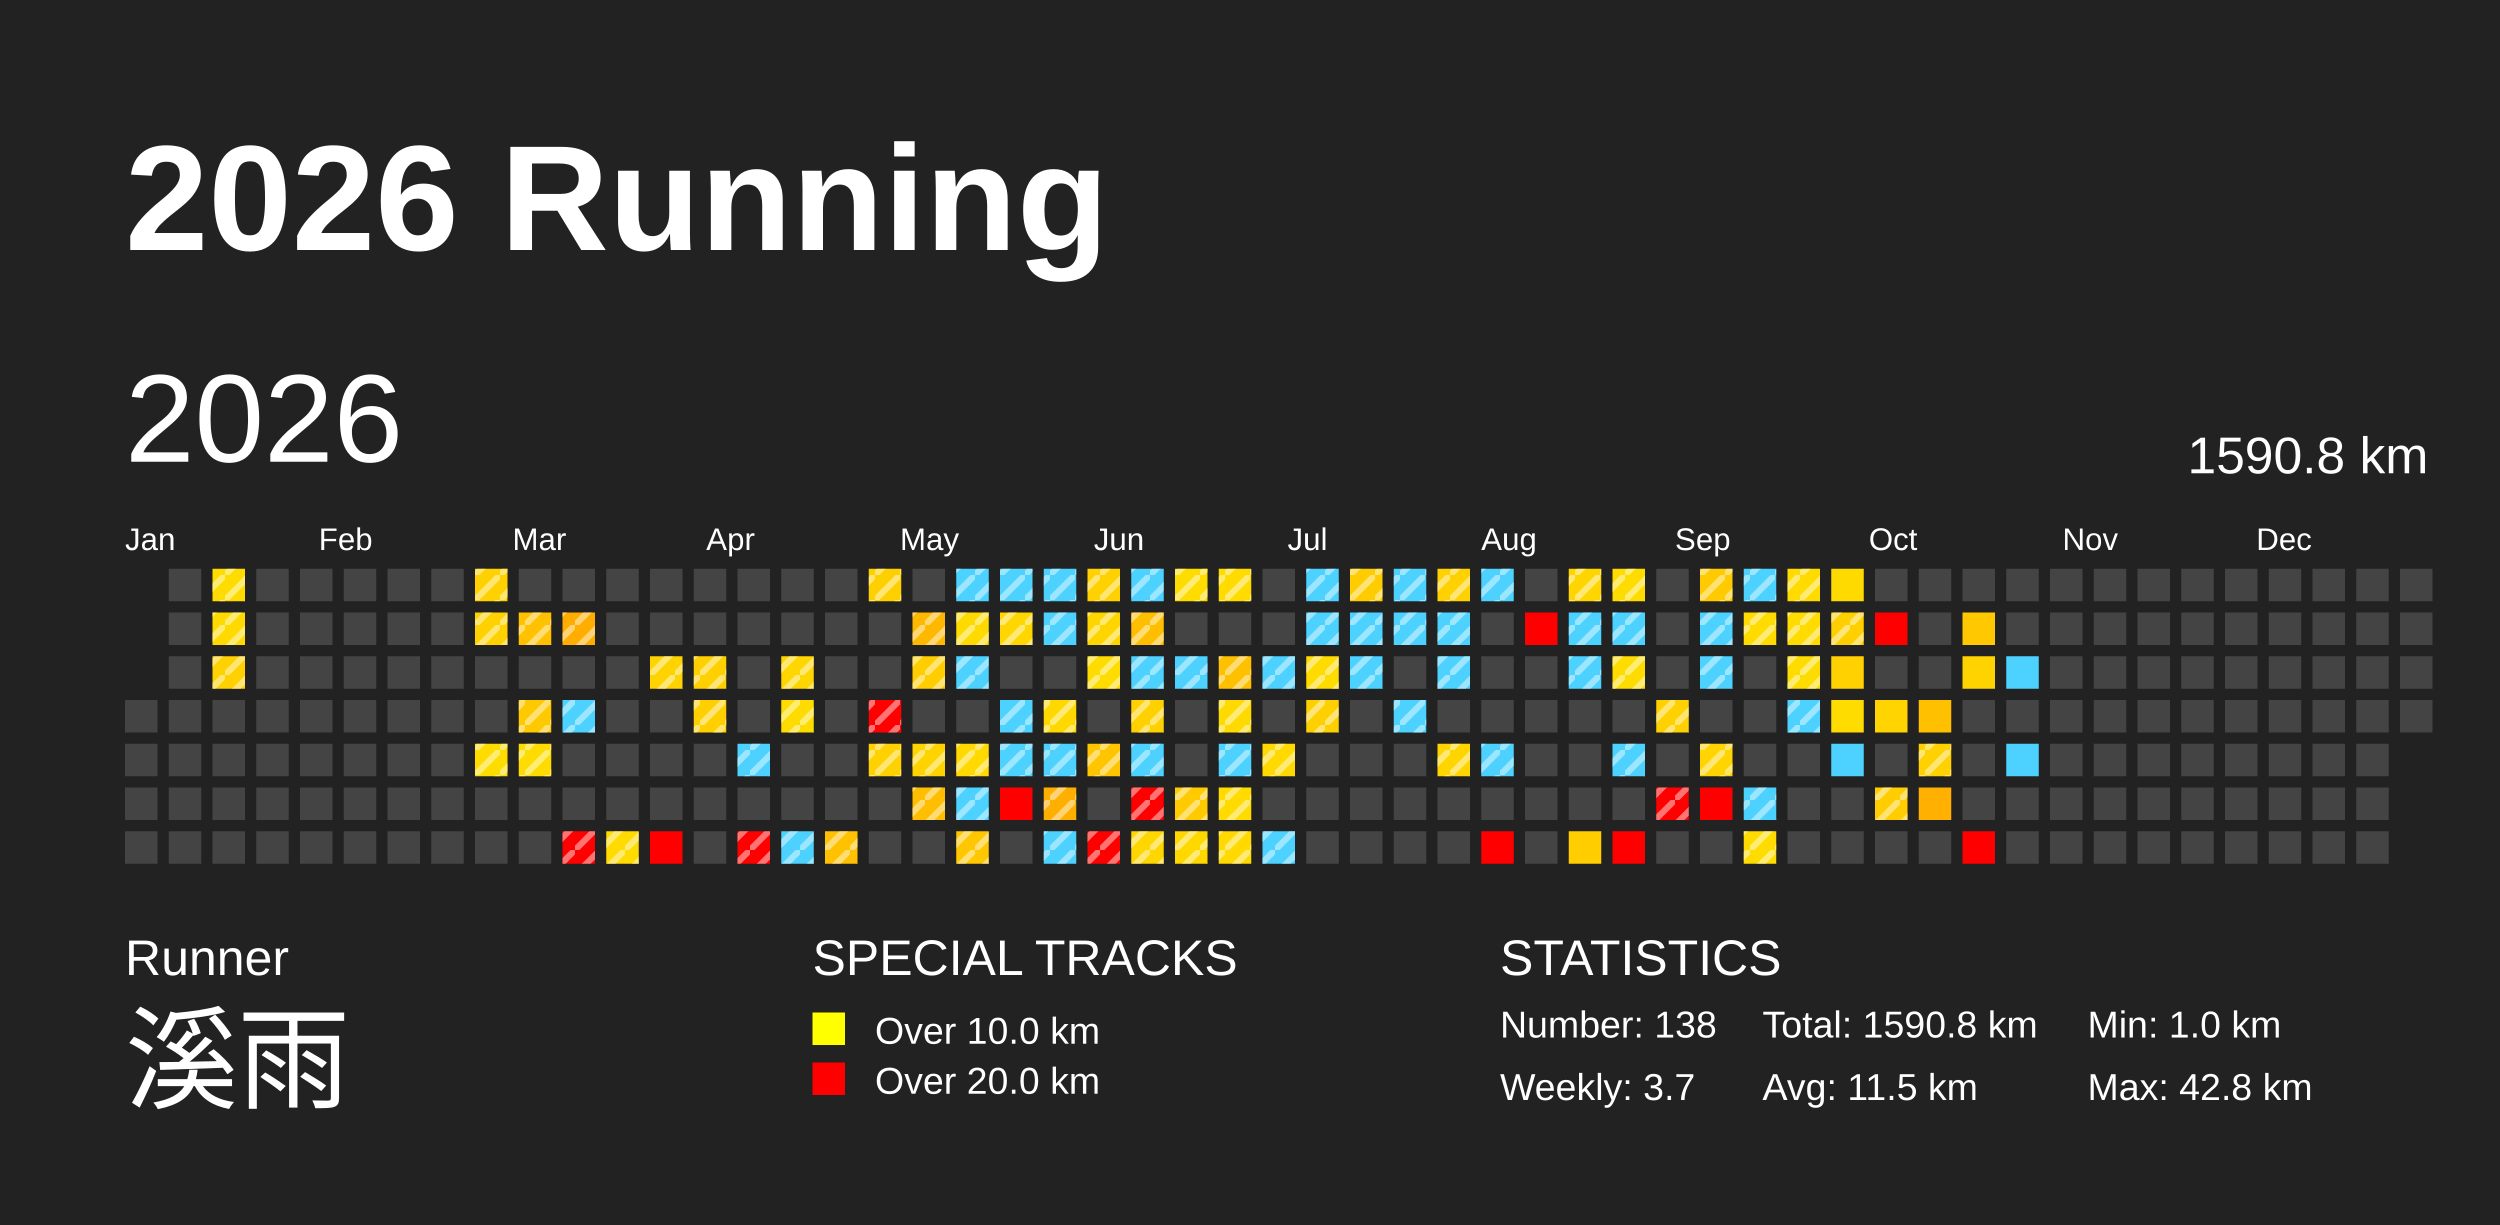
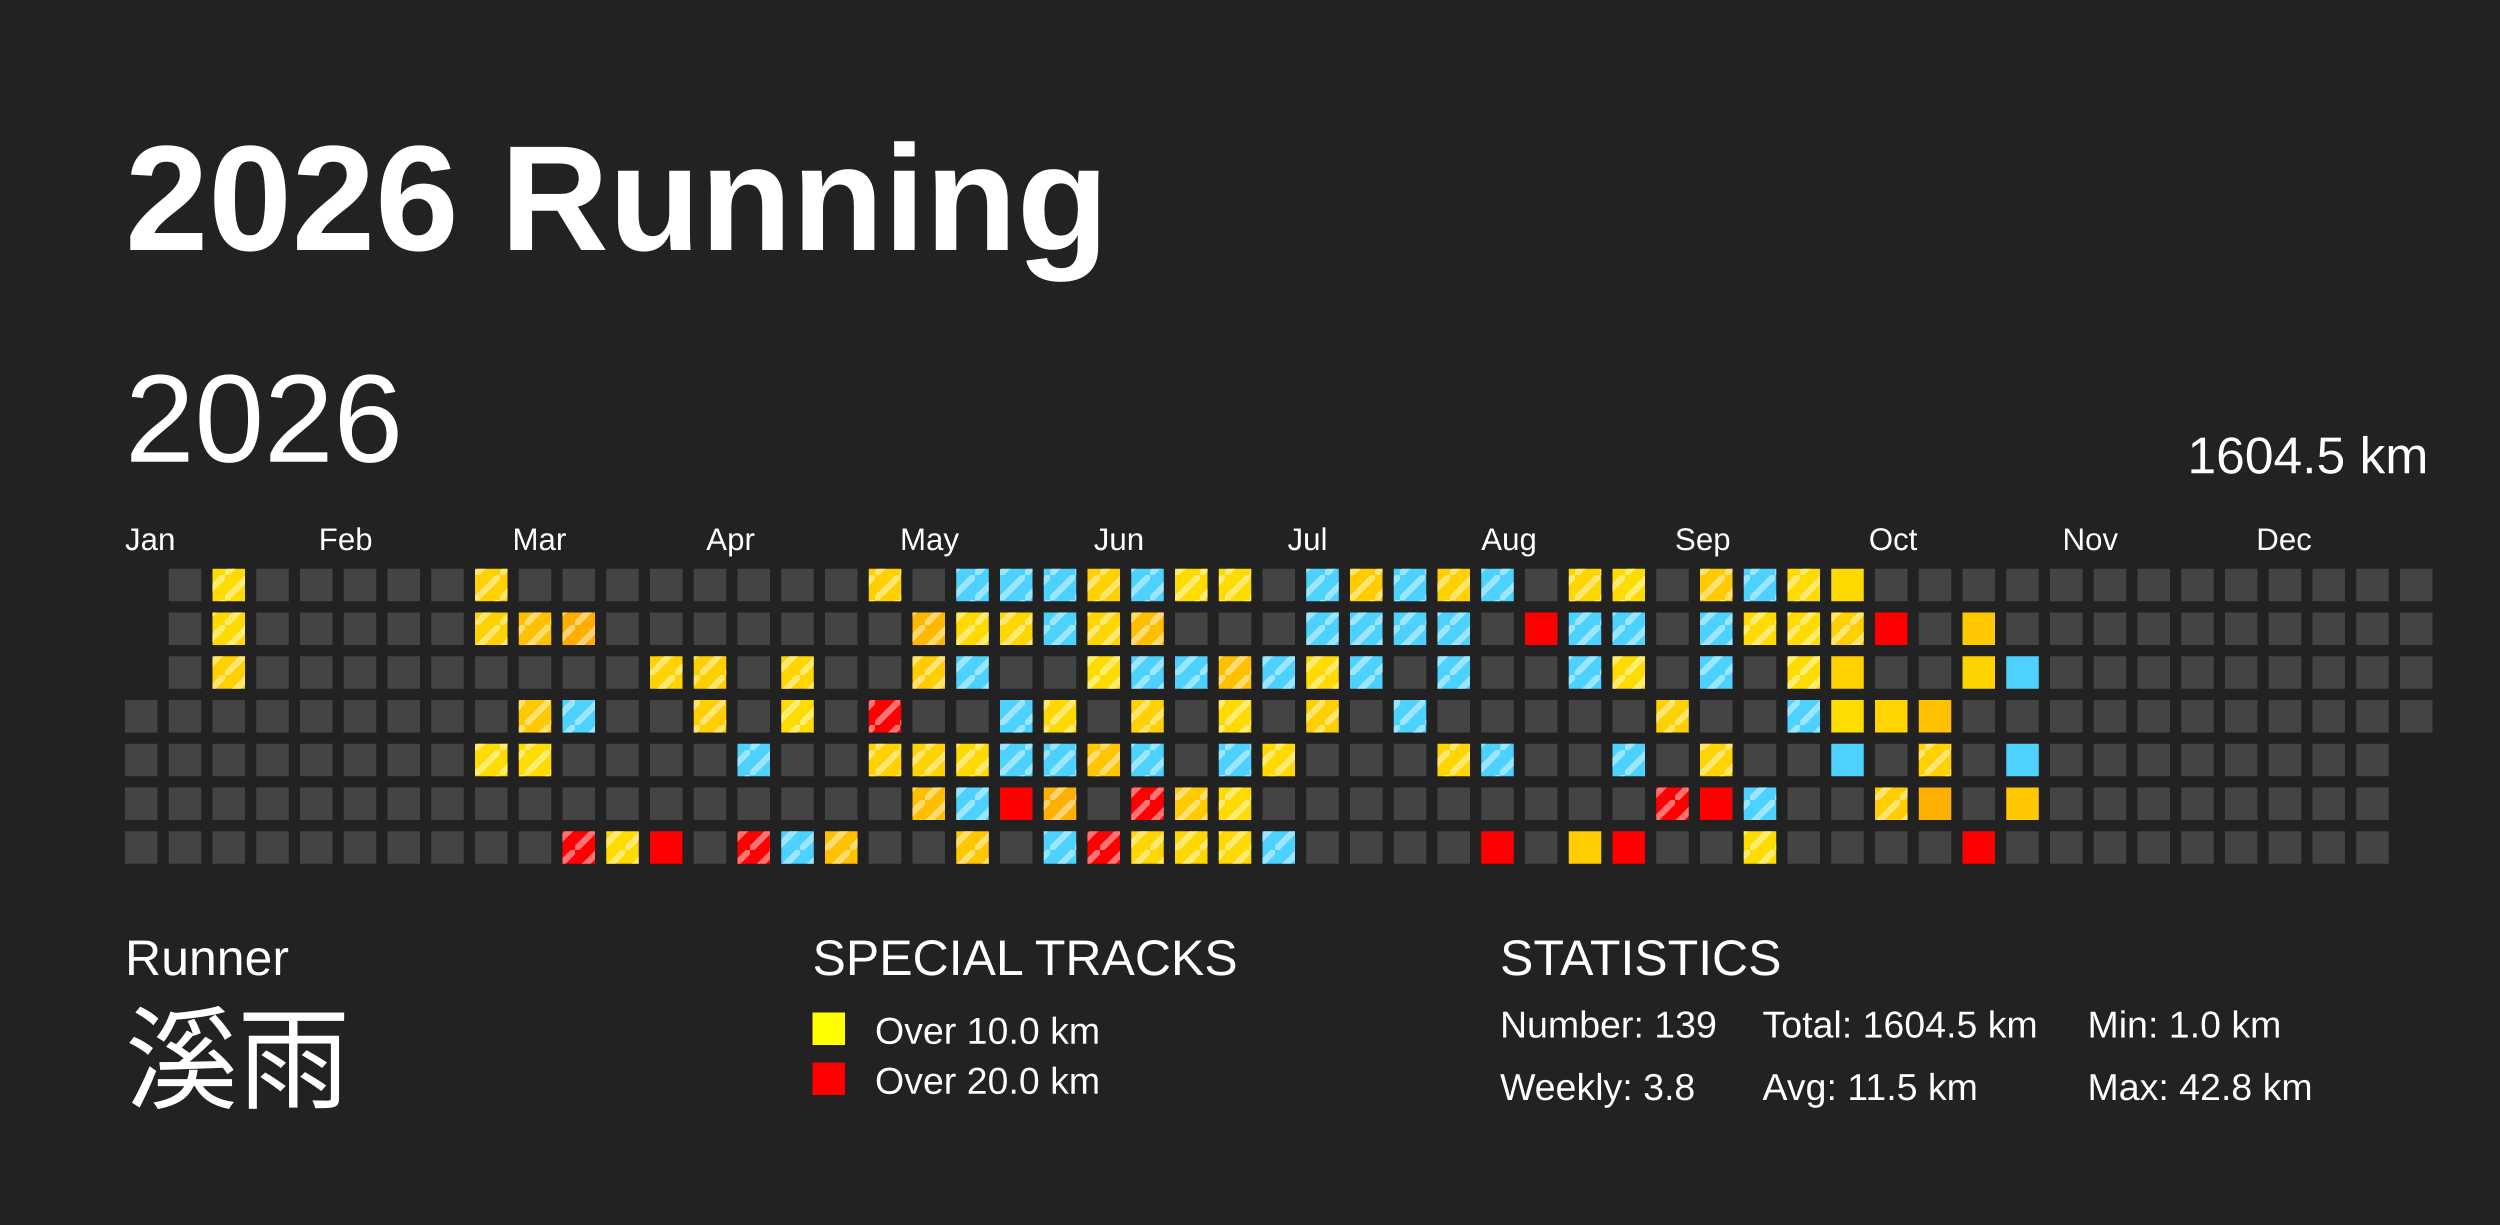
<svg xmlns="http://www.w3.org/2000/svg" baseProfile="full" height="98mm" version="1.1" viewBox="0,0,200,98" width="200mm">
  <defs>
    <pattern height="2" id="indoor-stripe" patternUnits="userSpaceOnUse" width="2">
      <line stroke="white" stroke-opacity="0.45" stroke-width="0.5" x1="0" x2="2" y1="2" y2="0" />
    </pattern>
  </defs>
  <rect fill="#222222" height="98" width="200" x="0" y="0" />
  <text fill="#FFFFFF" style="font-size:12px; font-family:Arial; font-weight:bold;" x="10" y="20">2026 Running</text>
  <text fill="#FFFFFF" style="font-size:4px; font-family:Arial" x="10" y="78">Runner</text>
  <text fill="#FFFFFF" style="font-size:9px; font-family:Arial" x="10" y="88">溪雨</text>
  <text fill="#FFFFFF" style="font-size:4px; font-family:Arial" x="65" y="78">SPECIAL TRACKS</text>
  <rect fill="yellow" height="2.6" width="2.6" x="65" y="81" />
  <text fill="#FFFFFF" style="font-size:3px; font-family:Arial" x="70" y="83.5">Over 10.0 km</text>
  <rect fill="red" height="2.6" width="2.6" x="65" y="85" />
  <text fill="#FFFFFF" style="font-size:3px; font-family:Arial" x="70" y="87.5">Over 20.0 km</text>
  <text fill="#FFFFFF" style="font-size:4px; font-family:Arial" x="120" y="78">STATISTICS</text>
-   <text fill="#FFFFFF" style="font-size:3px; font-family:Arial" x="120" y="83">Number: 138</text>
-   <text fill="#FFFFFF" style="font-size:3px; font-family:Arial" x="120" y="88">Weekly: 3.7</text>
-   <text fill="#FFFFFF" style="font-size:3px; font-family:Arial" x="141" y="83">Total: 1590.8 km</text>
+   <text fill="#FFFFFF" style="font-size:3px; font-family:Arial" x="120" y="83">Number: 139</text>
+   <text fill="#FFFFFF" style="font-size:3px; font-family:Arial" x="120" y="88">Weekly: 3.8</text>
+   <text fill="#FFFFFF" style="font-size:3px; font-family:Arial" x="141" y="83">Total: 1604.5 km</text>
  <text fill="#FFFFFF" style="font-size:3px; font-family:Arial" x="141" y="88">Avg: 11.5 km</text>
  <text fill="#FFFFFF" style="font-size:3px; font-family:Arial" x="167" y="83">Min: 1.0 km</text>
  <text fill="#FFFFFF" style="font-size:3px; font-family:Arial" x="167" y="88">Max: 42.8 km</text>
  <text dominant-baseline="hanging" fill="#FFFFFF" style="font-size:10.0px; font-family:Arial;" x="10" y="30">2026</text>
-   <text dominant-baseline="hanging" fill="#FFFFFF" style="font-size:4.125px; font-family:Arial;" x="175" y="35">1590.8 km</text>
+   <text dominant-baseline="hanging" fill="#FFFFFF" style="font-size:4.125px; font-family:Arial;" x="175" y="35">1604.5 km</text>
  <text fill="#FFFFFF" style="font-size:2.5px; font-family:Arial" x="10.0" y="44">Jan</text>
  <text fill="#FFFFFF" style="font-size:2.5px; font-family:Arial" x="25.5" y="44">Feb</text>
  <text fill="#FFFFFF" style="font-size:2.5px; font-family:Arial" x="41.0" y="44">Mar</text>
  <text fill="#FFFFFF" style="font-size:2.5px; font-family:Arial" x="56.5" y="44">Apr</text>
  <text fill="#FFFFFF" style="font-size:2.5px; font-family:Arial" x="72.0" y="44">May</text>
  <text fill="#FFFFFF" style="font-size:2.5px; font-family:Arial" x="87.5" y="44">Jun</text>
  <text fill="#FFFFFF" style="font-size:2.5px; font-family:Arial" x="103.0" y="44">Jul</text>
  <text fill="#FFFFFF" style="font-size:2.5px; font-family:Arial" x="118.5" y="44">Aug</text>
  <text fill="#FFFFFF" style="font-size:2.5px; font-family:Arial" x="134.0" y="44">Sep</text>
  <text fill="#FFFFFF" style="font-size:2.5px; font-family:Arial" x="149.5" y="44">Oct</text>
  <text fill="#FFFFFF" style="font-size:2.5px; font-family:Arial" x="165.0" y="44">Nov</text>
  <text fill="#FFFFFF" style="font-size:2.5px; font-family:Arial" x="180.5" y="44">Dec</text>
  <rect fill="#444444" height="2.6" width="2.6" x="10.0" y="56.0" />
  <rect fill="#444444" height="2.6" width="2.6" x="10.0" y="59.5" />
  <rect fill="#444444" height="2.6" width="2.6" x="10.0" y="63.0" />
  <rect fill="#444444" height="2.6" width="2.6" x="10.0" y="66.5" />
  <rect fill="#444444" height="2.6" width="2.6" x="13.5" y="45.5" />
  <rect fill="#444444" height="2.6" width="2.6" x="13.5" y="49.0" />
  <rect fill="#444444" height="2.6" width="2.6" x="13.5" y="52.5" />
  <rect fill="#444444" height="2.6" width="2.6" x="13.5" y="56.0" />
  <rect fill="#444444" height="2.6" width="2.6" x="13.5" y="59.5" />
  <rect fill="#444444" height="2.6" width="2.6" x="13.5" y="63.0" />
  <rect fill="#444444" height="2.6" width="2.6" x="13.5" y="66.5" />
  <rect fill="#ffdc00" height="2.6" width="2.6" x="17.0" y="45.5" />
  <rect fill="url(#indoor-stripe)" height="2.6" style="pointer-events: none;" width="2.6" x="17.0" y="45.5" />
  <rect fill="#ffda00" height="2.6" width="2.6" x="17.0" y="49.0" />
  <rect fill="url(#indoor-stripe)" height="2.6" style="pointer-events: none;" width="2.6" x="17.0" y="49.0" />
  <rect fill="#ffd100" height="2.6" width="2.6" x="17.0" y="52.5" />
  <rect fill="url(#indoor-stripe)" height="2.6" style="pointer-events: none;" width="2.6" x="17.0" y="52.5" />
  <rect fill="#444444" height="2.6" width="2.6" x="17.0" y="56.0" />
  <rect fill="#444444" height="2.6" width="2.6" x="17.0" y="59.5" />
  <rect fill="#444444" height="2.6" width="2.6" x="17.0" y="63.0" />
  <rect fill="#444444" height="2.6" width="2.6" x="17.0" y="66.5" />
  <rect fill="#444444" height="2.6" width="2.6" x="20.5" y="45.5" />
  <rect fill="#444444" height="2.6" width="2.6" x="20.5" y="49.0" />
  <rect fill="#444444" height="2.6" width="2.6" x="20.5" y="52.5" />
  <rect fill="#444444" height="2.6" width="2.6" x="20.5" y="56.0" />
  <rect fill="#444444" height="2.6" width="2.6" x="20.5" y="59.5" />
  <rect fill="#444444" height="2.6" width="2.6" x="20.5" y="63.0" />
  <rect fill="#444444" height="2.6" width="2.6" x="20.5" y="66.5" />
  <rect fill="#444444" height="2.6" width="2.6" x="24.0" y="45.5" />
  <rect fill="#444444" height="2.6" width="2.6" x="24.0" y="49.0" />
  <rect fill="#444444" height="2.6" width="2.6" x="24.0" y="52.5" />
  <rect fill="#444444" height="2.6" width="2.6" x="24.0" y="56.0" />
  <rect fill="#444444" height="2.6" width="2.6" x="24.0" y="59.5" />
  <rect fill="#444444" height="2.6" width="2.6" x="24.0" y="63.0" />
  <rect fill="#444444" height="2.6" width="2.6" x="24.0" y="66.5" />
  <rect fill="#444444" height="2.6" width="2.6" x="27.5" y="45.5" />
  <rect fill="#444444" height="2.6" width="2.6" x="27.5" y="49.0" />
  <rect fill="#444444" height="2.6" width="2.6" x="27.5" y="52.5" />
  <rect fill="#444444" height="2.6" width="2.6" x="27.5" y="56.0" />
  <rect fill="#444444" height="2.6" width="2.6" x="27.5" y="59.5" />
  <rect fill="#444444" height="2.6" width="2.6" x="27.5" y="63.0" />
  <rect fill="#444444" height="2.6" width="2.6" x="27.5" y="66.5" />
  <rect fill="#444444" height="2.6" width="2.6" x="31.0" y="45.5" />
  <rect fill="#444444" height="2.6" width="2.6" x="31.0" y="49.0" />
  <rect fill="#444444" height="2.6" width="2.6" x="31.0" y="52.5" />
  <rect fill="#444444" height="2.6" width="2.6" x="31.0" y="56.0" />
  <rect fill="#444444" height="2.6" width="2.6" x="31.0" y="59.5" />
  <rect fill="#444444" height="2.6" width="2.6" x="31.0" y="63.0" />
  <rect fill="#444444" height="2.6" width="2.6" x="31.0" y="66.5" />
  <rect fill="#444444" height="2.6" width="2.6" x="34.5" y="45.5" />
  <rect fill="#444444" height="2.6" width="2.6" x="34.5" y="49.0" />
  <rect fill="#444444" height="2.6" width="2.6" x="34.5" y="52.5" />
  <rect fill="#444444" height="2.6" width="2.6" x="34.5" y="56.0" />
  <rect fill="#444444" height="2.6" width="2.6" x="34.5" y="59.5" />
  <rect fill="#444444" height="2.6" width="2.6" x="34.5" y="63.0" />
  <rect fill="#444444" height="2.6" width="2.6" x="34.5" y="66.5" />
  <rect fill="#ffd100" height="2.6" width="2.6" x="38.0" y="45.5" />
  <rect fill="url(#indoor-stripe)" height="2.6" style="pointer-events: none;" width="2.6" x="38.0" y="45.5" />
  <rect fill="#ffd100" height="2.6" width="2.6" x="38.0" y="49.0" />
  <rect fill="url(#indoor-stripe)" height="2.6" style="pointer-events: none;" width="2.6" x="38.0" y="49.0" />
  <rect fill="#444444" height="2.6" width="2.6" x="38.0" y="52.5" />
  <rect fill="#444444" height="2.6" width="2.6" x="38.0" y="56.0" />
  <rect fill="#ffdc00" height="2.6" width="2.6" x="38.0" y="59.5" />
  <rect fill="url(#indoor-stripe)" height="2.6" style="pointer-events: none;" width="2.6" x="38.0" y="59.5" />
  <rect fill="#444444" height="2.6" width="2.6" x="38.0" y="63.0" />
  <rect fill="#444444" height="2.6" width="2.6" x="38.0" y="66.5" />
  <rect fill="#444444" height="2.6" width="2.6" x="41.5" y="45.5" />
  <rect fill="#ffc100" height="2.6" width="2.6" x="41.5" y="49.0" />
  <rect fill="url(#indoor-stripe)" height="2.6" style="pointer-events: none;" width="2.6" x="41.5" y="49.0" />
  <rect fill="#444444" height="2.6" width="2.6" x="41.5" y="52.5" />
  <rect fill="#ffc900" height="2.6" width="2.6" x="41.5" y="56.0" />
  <rect fill="url(#indoor-stripe)" height="2.6" style="pointer-events: none;" width="2.6" x="41.5" y="56.0" />
  <rect fill="#ffdc00" height="2.6" width="2.6" x="41.5" y="59.5" />
  <rect fill="url(#indoor-stripe)" height="2.6" style="pointer-events: none;" width="2.6" x="41.5" y="59.5" />
  <rect fill="#444444" height="2.6" width="2.6" x="41.5" y="63.0" />
  <rect fill="#444444" height="2.6" width="2.6" x="41.5" y="66.5" />
  <rect fill="#444444" height="2.6" width="2.6" x="45.0" y="45.5" />
  <rect fill="#ffad00" height="2.6" width="2.6" x="45.0" y="49.0" />
  <rect fill="url(#indoor-stripe)" height="2.6" style="pointer-events: none;" width="2.6" x="45.0" y="49.0" />
  <rect fill="#444444" height="2.6" width="2.6" x="45.0" y="52.5" />
  <rect fill="#4dd2ff" height="2.6" width="2.6" x="45.0" y="56.0" />
  <rect fill="url(#indoor-stripe)" height="2.6" style="pointer-events: none;" width="2.6" x="45.0" y="56.0" />
  <rect fill="#444444" height="2.6" width="2.6" x="45.0" y="59.5" />
  <rect fill="#444444" height="2.6" width="2.6" x="45.0" y="63.0" />
  <rect fill="red" height="2.6" width="2.6" x="45.0" y="66.5" />
  <rect fill="url(#indoor-stripe)" height="2.6" style="pointer-events: none;" width="2.6" x="45.0" y="66.5" />
  <rect fill="#444444" height="2.6" width="2.6" x="48.5" y="45.5" />
  <rect fill="#444444" height="2.6" width="2.6" x="48.5" y="49.0" />
  <rect fill="#444444" height="2.6" width="2.6" x="48.5" y="52.5" />
  <rect fill="#444444" height="2.6" width="2.6" x="48.5" y="56.0" />
  <rect fill="#444444" height="2.6" width="2.6" x="48.5" y="59.5" />
  <rect fill="#444444" height="2.6" width="2.6" x="48.5" y="63.0" />
  <rect fill="#ffdb00" height="2.6" width="2.6" x="48.5" y="66.5" />
  <rect fill="url(#indoor-stripe)" height="2.6" style="pointer-events: none;" width="2.6" x="48.5" y="66.5" />
  <rect fill="#444444" height="2.6" width="2.6" x="52.0" y="45.5" />
  <rect fill="#444444" height="2.6" width="2.6" x="52.0" y="49.0" />
  <rect fill="#ffd300" height="2.6" width="2.6" x="52.0" y="52.5" />
  <rect fill="url(#indoor-stripe)" height="2.6" style="pointer-events: none;" width="2.6" x="52.0" y="52.5" />
  <rect fill="#444444" height="2.6" width="2.6" x="52.0" y="56.0" />
  <rect fill="#444444" height="2.6" width="2.6" x="52.0" y="59.5" />
  <rect fill="#444444" height="2.6" width="2.6" x="52.0" y="63.0" />
  <rect fill="red" height="2.6" width="2.6" x="52.0" y="66.5" />
  <rect fill="#444444" height="2.6" width="2.6" x="55.5" y="45.5" />
  <rect fill="#444444" height="2.6" width="2.6" x="55.5" y="49.0" />
  <rect fill="#ffd000" height="2.6" width="2.6" x="55.5" y="52.5" />
  <rect fill="url(#indoor-stripe)" height="2.6" style="pointer-events: none;" width="2.6" x="55.5" y="52.5" />
  <rect fill="#ffcf00" height="2.6" width="2.6" x="55.5" y="56.0" />
  <rect fill="url(#indoor-stripe)" height="2.6" style="pointer-events: none;" width="2.6" x="55.5" y="56.0" />
  <rect fill="#444444" height="2.6" width="2.6" x="55.5" y="59.5" />
  <rect fill="#444444" height="2.6" width="2.6" x="55.5" y="63.0" />
  <rect fill="#444444" height="2.6" width="2.6" x="55.5" y="66.5" />
  <rect fill="#444444" height="2.6" width="2.6" x="59.0" y="45.5" />
  <rect fill="#444444" height="2.6" width="2.6" x="59.0" y="49.0" />
  <rect fill="#444444" height="2.6" width="2.6" x="59.0" y="52.5" />
  <rect fill="#444444" height="2.6" width="2.6" x="59.0" y="56.0" />
  <rect fill="#4dd2ff" height="2.6" width="2.6" x="59.0" y="59.5" />
  <rect fill="url(#indoor-stripe)" height="2.6" style="pointer-events: none;" width="2.6" x="59.0" y="59.5" />
  <rect fill="#444444" height="2.6" width="2.6" x="59.0" y="63.0" />
  <rect fill="red" height="2.6" width="2.6" x="59.0" y="66.5" />
  <rect fill="url(#indoor-stripe)" height="2.6" style="pointer-events: none;" width="2.6" x="59.0" y="66.5" />
  <rect fill="#444444" height="2.6" width="2.6" x="62.5" y="45.5" />
  <rect fill="#444444" height="2.6" width="2.6" x="62.5" y="49.0" />
  <rect fill="#ffd600" height="2.6" width="2.6" x="62.5" y="52.5" />
  <rect fill="url(#indoor-stripe)" height="2.6" style="pointer-events: none;" width="2.6" x="62.5" y="52.5" />
  <rect fill="#ffdc00" height="2.6" width="2.6" x="62.5" y="56.0" />
  <rect fill="url(#indoor-stripe)" height="2.6" style="pointer-events: none;" width="2.6" x="62.5" y="56.0" />
  <rect fill="#444444" height="2.6" width="2.6" x="62.5" y="59.5" />
  <rect fill="#444444" height="2.6" width="2.6" x="62.5" y="63.0" />
  <rect fill="#4dd2ff" height="2.6" width="2.6" x="62.5" y="66.5" />
  <rect fill="url(#indoor-stripe)" height="2.6" style="pointer-events: none;" width="2.6" x="62.5" y="66.5" />
  <rect fill="#444444" height="2.6" width="2.6" x="66.0" y="45.5" />
  <rect fill="#444444" height="2.6" width="2.6" x="66.0" y="49.0" />
  <rect fill="#444444" height="2.6" width="2.6" x="66.0" y="52.5" />
  <rect fill="#444444" height="2.6" width="2.6" x="66.0" y="56.0" />
  <rect fill="#444444" height="2.6" width="2.6" x="66.0" y="59.5" />
  <rect fill="#444444" height="2.6" width="2.6" x="66.0" y="63.0" />
  <rect fill="#ffc100" height="2.6" width="2.6" x="66.0" y="66.5" />
  <rect fill="url(#indoor-stripe)" height="2.6" style="pointer-events: none;" width="2.6" x="66.0" y="66.5" />
  <rect fill="#ffd000" height="2.6" width="2.6" x="69.5" y="45.5" />
  <rect fill="url(#indoor-stripe)" height="2.6" style="pointer-events: none;" width="2.6" x="69.5" y="45.5" />
  <rect fill="#444444" height="2.6" width="2.6" x="69.5" y="49.0" />
  <rect fill="#444444" height="2.6" width="2.6" x="69.5" y="52.5" />
  <rect fill="red" height="2.6" width="2.6" x="69.5" y="56.0" />
  <rect fill="url(#indoor-stripe)" height="2.6" style="pointer-events: none;" width="2.6" x="69.5" y="56.0" />
  <rect fill="#ffd100" height="2.6" width="2.6" x="69.5" y="59.5" />
  <rect fill="url(#indoor-stripe)" height="2.6" style="pointer-events: none;" width="2.6" x="69.5" y="59.5" />
  <rect fill="#444444" height="2.6" width="2.6" x="69.5" y="63.0" />
  <rect fill="#444444" height="2.6" width="2.6" x="69.5" y="66.5" />
  <rect fill="#444444" height="2.6" width="2.6" x="73.0" y="45.5" />
  <rect fill="#ffb800" height="2.6" width="2.6" x="73.0" y="49.0" />
  <rect fill="url(#indoor-stripe)" height="2.6" style="pointer-events: none;" width="2.6" x="73.0" y="49.0" />
  <rect fill="#ffcd00" height="2.6" width="2.6" x="73.0" y="52.5" />
  <rect fill="url(#indoor-stripe)" height="2.6" style="pointer-events: none;" width="2.6" x="73.0" y="52.5" />
  <rect fill="#444444" height="2.6" width="2.6" x="73.0" y="56.0" />
  <rect fill="#ffd300" height="2.6" width="2.6" x="73.0" y="59.5" />
  <rect fill="url(#indoor-stripe)" height="2.6" style="pointer-events: none;" width="2.6" x="73.0" y="59.5" />
  <rect fill="#ffbe00" height="2.6" width="2.6" x="73.0" y="63.0" />
  <rect fill="url(#indoor-stripe)" height="2.6" style="pointer-events: none;" width="2.6" x="73.0" y="63.0" />
  <rect fill="#444444" height="2.6" width="2.6" x="73.0" y="66.5" />
  <rect fill="#4dd2ff" height="2.6" width="2.6" x="76.5" y="45.5" />
  <rect fill="url(#indoor-stripe)" height="2.6" style="pointer-events: none;" width="2.6" x="76.5" y="45.5" />
  <rect fill="#ffda00" height="2.6" width="2.6" x="76.5" y="49.0" />
  <rect fill="url(#indoor-stripe)" height="2.6" style="pointer-events: none;" width="2.6" x="76.5" y="49.0" />
  <rect fill="#4dd2ff" height="2.6" width="2.6" x="76.5" y="52.5" />
  <rect fill="url(#indoor-stripe)" height="2.6" style="pointer-events: none;" width="2.6" x="76.5" y="52.5" />
  <rect fill="#444444" height="2.6" width="2.6" x="76.5" y="56.0" />
  <rect fill="#ffd900" height="2.6" width="2.6" x="76.5" y="59.5" />
  <rect fill="url(#indoor-stripe)" height="2.6" style="pointer-events: none;" width="2.6" x="76.5" y="59.5" />
  <rect fill="#4dd2ff" height="2.6" width="2.6" x="76.5" y="63.0" />
  <rect fill="url(#indoor-stripe)" height="2.6" style="pointer-events: none;" width="2.6" x="76.5" y="63.0" />
  <rect fill="#ffc700" height="2.6" width="2.6" x="76.5" y="66.5" />
  <rect fill="url(#indoor-stripe)" height="2.6" style="pointer-events: none;" width="2.6" x="76.5" y="66.5" />
  <rect fill="#4dd2ff" height="2.6" width="2.6" x="80.0" y="45.5" />
  <rect fill="url(#indoor-stripe)" height="2.6" style="pointer-events: none;" width="2.6" x="80.0" y="45.5" />
  <rect fill="#ffd600" height="2.6" width="2.6" x="80.0" y="49.0" />
  <rect fill="url(#indoor-stripe)" height="2.6" style="pointer-events: none;" width="2.6" x="80.0" y="49.0" />
  <rect fill="#444444" height="2.6" width="2.6" x="80.0" y="52.5" />
  <rect fill="#4dd2ff" height="2.6" width="2.6" x="80.0" y="56.0" />
  <rect fill="url(#indoor-stripe)" height="2.6" style="pointer-events: none;" width="2.6" x="80.0" y="56.0" />
  <rect fill="#4dd2ff" height="2.6" width="2.6" x="80.0" y="59.5" />
  <rect fill="url(#indoor-stripe)" height="2.6" style="pointer-events: none;" width="2.6" x="80.0" y="59.5" />
  <rect fill="red" height="2.6" width="2.6" x="80.0" y="63.0" />
  <rect fill="#444444" height="2.6" width="2.6" x="80.0" y="66.5" />
  <rect fill="#4dd2ff" height="2.6" width="2.6" x="83.5" y="45.5" />
  <rect fill="url(#indoor-stripe)" height="2.6" style="pointer-events: none;" width="2.6" x="83.5" y="45.5" />
  <rect fill="#4dd2ff" height="2.6" width="2.6" x="83.5" y="49.0" />
  <rect fill="url(#indoor-stripe)" height="2.6" style="pointer-events: none;" width="2.6" x="83.5" y="49.0" />
  <rect fill="#444444" height="2.6" width="2.6" x="83.5" y="52.5" />
  <rect fill="#ffd800" height="2.6" width="2.6" x="83.5" y="56.0" />
  <rect fill="url(#indoor-stripe)" height="2.6" style="pointer-events: none;" width="2.6" x="83.5" y="56.0" />
  <rect fill="#4dd2ff" height="2.6" width="2.6" x="83.5" y="59.5" />
  <rect fill="url(#indoor-stripe)" height="2.6" style="pointer-events: none;" width="2.6" x="83.5" y="59.5" />
  <rect fill="#ffaf00" height="2.6" width="2.6" x="83.5" y="63.0" />
  <rect fill="url(#indoor-stripe)" height="2.6" style="pointer-events: none;" width="2.6" x="83.5" y="63.0" />
  <rect fill="#4dd2ff" height="2.6" width="2.6" x="83.5" y="66.5" />
  <rect fill="url(#indoor-stripe)" height="2.6" style="pointer-events: none;" width="2.6" x="83.5" y="66.5" />
  <rect fill="#ffd100" height="2.6" width="2.6" x="87.0" y="45.5" />
  <rect fill="url(#indoor-stripe)" height="2.6" style="pointer-events: none;" width="2.6" x="87.0" y="45.5" />
  <rect fill="#ffd500" height="2.6" width="2.6" x="87.0" y="49.0" />
  <rect fill="url(#indoor-stripe)" height="2.6" style="pointer-events: none;" width="2.6" x="87.0" y="49.0" />
  <rect fill="#ffdc00" height="2.6" width="2.6" x="87.0" y="52.5" />
  <rect fill="url(#indoor-stripe)" height="2.6" style="pointer-events: none;" width="2.6" x="87.0" y="52.5" />
  <rect fill="#444444" height="2.6" width="2.6" x="87.0" y="56.0" />
  <rect fill="#ffc500" height="2.6" width="2.6" x="87.0" y="59.5" />
  <rect fill="url(#indoor-stripe)" height="2.6" style="pointer-events: none;" width="2.6" x="87.0" y="59.5" />
  <rect fill="#444444" height="2.6" width="2.6" x="87.0" y="63.0" />
  <rect fill="red" height="2.6" width="2.6" x="87.0" y="66.5" />
  <rect fill="url(#indoor-stripe)" height="2.6" style="pointer-events: none;" width="2.6" x="87.0" y="66.5" />
  <rect fill="#4dd2ff" height="2.6" width="2.6" x="90.5" y="45.5" />
  <rect fill="url(#indoor-stripe)" height="2.6" style="pointer-events: none;" width="2.6" x="90.5" y="45.5" />
  <rect fill="#ffbf00" height="2.6" width="2.6" x="90.5" y="49.0" />
  <rect fill="url(#indoor-stripe)" height="2.6" style="pointer-events: none;" width="2.6" x="90.5" y="49.0" />
  <rect fill="#4dd2ff" height="2.6" width="2.6" x="90.5" y="52.5" />
  <rect fill="url(#indoor-stripe)" height="2.6" style="pointer-events: none;" width="2.6" x="90.5" y="52.5" />
  <rect fill="#ffd100" height="2.6" width="2.6" x="90.5" y="56.0" />
  <rect fill="url(#indoor-stripe)" height="2.6" style="pointer-events: none;" width="2.6" x="90.5" y="56.0" />
  <rect fill="#4dd2ff" height="2.6" width="2.6" x="90.5" y="59.5" />
  <rect fill="url(#indoor-stripe)" height="2.6" style="pointer-events: none;" width="2.6" x="90.5" y="59.5" />
  <rect fill="red" height="2.6" width="2.6" x="90.5" y="63.0" />
  <rect fill="url(#indoor-stripe)" height="2.6" style="pointer-events: none;" width="2.6" x="90.5" y="63.0" />
  <rect fill="#ffd600" height="2.6" width="2.6" x="90.5" y="66.5" />
  <rect fill="url(#indoor-stripe)" height="2.6" style="pointer-events: none;" width="2.6" x="90.5" y="66.5" />
  <rect fill="#ffdc00" height="2.6" width="2.6" x="94.0" y="45.5" />
  <rect fill="url(#indoor-stripe)" height="2.6" style="pointer-events: none;" width="2.6" x="94.0" y="45.5" />
  <rect fill="#444444" height="2.6" width="2.6" x="94.0" y="49.0" />
  <rect fill="#4dd2ff" height="2.6" width="2.6" x="94.0" y="52.5" />
  <rect fill="url(#indoor-stripe)" height="2.6" style="pointer-events: none;" width="2.6" x="94.0" y="52.5" />
  <rect fill="#444444" height="2.6" width="2.6" x="94.0" y="56.0" />
  <rect fill="#444444" height="2.6" width="2.6" x="94.0" y="59.5" />
  <rect fill="#ffca00" height="2.6" width="2.6" x="94.0" y="63.0" />
  <rect fill="url(#indoor-stripe)" height="2.6" style="pointer-events: none;" width="2.6" x="94.0" y="63.0" />
  <rect fill="#ffd800" height="2.6" width="2.6" x="94.0" y="66.5" />
  <rect fill="url(#indoor-stripe)" height="2.6" style="pointer-events: none;" width="2.6" x="94.0" y="66.5" />
  <rect fill="#ffdb00" height="2.6" width="2.6" x="97.5" y="45.5" />
  <rect fill="url(#indoor-stripe)" height="2.6" style="pointer-events: none;" width="2.6" x="97.5" y="45.5" />
  <rect fill="#444444" height="2.6" width="2.6" x="97.5" y="49.0" />
  <rect fill="#ffc000" height="2.6" width="2.6" x="97.5" y="52.5" />
  <rect fill="url(#indoor-stripe)" height="2.6" style="pointer-events: none;" width="2.6" x="97.5" y="52.5" />
  <rect fill="#ffda00" height="2.6" width="2.6" x="97.5" y="56.0" />
  <rect fill="url(#indoor-stripe)" height="2.6" style="pointer-events: none;" width="2.6" x="97.5" y="56.0" />
  <rect fill="#4dd2ff" height="2.6" width="2.6" x="97.5" y="59.5" />
  <rect fill="url(#indoor-stripe)" height="2.6" style="pointer-events: none;" width="2.6" x="97.5" y="59.5" />
  <rect fill="#ffdb00" height="2.6" width="2.6" x="97.5" y="63.0" />
  <rect fill="url(#indoor-stripe)" height="2.6" style="pointer-events: none;" width="2.6" x="97.5" y="63.0" />
  <rect fill="#ffd900" height="2.6" width="2.6" x="97.5" y="66.5" />
  <rect fill="url(#indoor-stripe)" height="2.6" style="pointer-events: none;" width="2.6" x="97.5" y="66.5" />
  <rect fill="#444444" height="2.6" width="2.6" x="101.0" y="45.5" />
  <rect fill="#444444" height="2.6" width="2.6" x="101.0" y="49.0" />
  <rect fill="#4dd2ff" height="2.6" width="2.6" x="101.0" y="52.5" />
  <rect fill="url(#indoor-stripe)" height="2.6" style="pointer-events: none;" width="2.6" x="101.0" y="52.5" />
  <rect fill="#444444" height="2.6" width="2.6" x="101.0" y="56.0" />
  <rect fill="#ffd900" height="2.6" width="2.6" x="101.0" y="59.5" />
  <rect fill="url(#indoor-stripe)" height="2.6" style="pointer-events: none;" width="2.6" x="101.0" y="59.5" />
  <rect fill="#444444" height="2.6" width="2.6" x="101.0" y="63.0" />
  <rect fill="#4dd2ff" height="2.6" width="2.6" x="101.0" y="66.5" />
  <rect fill="url(#indoor-stripe)" height="2.6" style="pointer-events: none;" width="2.6" x="101.0" y="66.5" />
  <rect fill="#4dd2ff" height="2.6" width="2.6" x="104.5" y="45.5" />
  <rect fill="url(#indoor-stripe)" height="2.6" style="pointer-events: none;" width="2.6" x="104.5" y="45.5" />
  <rect fill="#4dd2ff" height="2.6" width="2.6" x="104.5" y="49.0" />
  <rect fill="url(#indoor-stripe)" height="2.6" style="pointer-events: none;" width="2.6" x="104.5" y="49.0" />
  <rect fill="#ffdb00" height="2.6" width="2.6" x="104.5" y="52.5" />
  <rect fill="url(#indoor-stripe)" height="2.6" style="pointer-events: none;" width="2.6" x="104.5" y="52.5" />
  <rect fill="#ffd000" height="2.6" width="2.6" x="104.5" y="56.0" />
  <rect fill="url(#indoor-stripe)" height="2.6" style="pointer-events: none;" width="2.6" x="104.5" y="56.0" />
  <rect fill="#444444" height="2.6" width="2.6" x="104.5" y="59.5" />
  <rect fill="#444444" height="2.6" width="2.6" x="104.5" y="63.0" />
  <rect fill="#444444" height="2.6" width="2.6" x="104.5" y="66.5" />
  <rect fill="#ffcc00" height="2.6" width="2.6" x="108.0" y="45.5" />
  <rect fill="url(#indoor-stripe)" height="2.6" style="pointer-events: none;" width="2.6" x="108.0" y="45.5" />
  <rect fill="#4dd2ff" height="2.6" width="2.6" x="108.0" y="49.0" />
  <rect fill="url(#indoor-stripe)" height="2.6" style="pointer-events: none;" width="2.6" x="108.0" y="49.0" />
  <rect fill="#4dd2ff" height="2.6" width="2.6" x="108.0" y="52.5" />
  <rect fill="url(#indoor-stripe)" height="2.6" style="pointer-events: none;" width="2.6" x="108.0" y="52.5" />
  <rect fill="#444444" height="2.6" width="2.6" x="108.0" y="56.0" />
  <rect fill="#444444" height="2.6" width="2.6" x="108.0" y="59.5" />
  <rect fill="#444444" height="2.6" width="2.6" x="108.0" y="63.0" />
  <rect fill="#444444" height="2.6" width="2.6" x="108.0" y="66.5" />
  <rect fill="#4dd2ff" height="2.6" width="2.6" x="111.5" y="45.5" />
  <rect fill="url(#indoor-stripe)" height="2.6" style="pointer-events: none;" width="2.6" x="111.5" y="45.5" />
  <rect fill="#4dd2ff" height="2.6" width="2.6" x="111.5" y="49.0" />
  <rect fill="url(#indoor-stripe)" height="2.6" style="pointer-events: none;" width="2.6" x="111.5" y="49.0" />
  <rect fill="#444444" height="2.6" width="2.6" x="111.5" y="52.5" />
  <rect fill="#4dd2ff" height="2.6" width="2.6" x="111.5" y="56.0" />
  <rect fill="url(#indoor-stripe)" height="2.6" style="pointer-events: none;" width="2.6" x="111.5" y="56.0" />
  <rect fill="#444444" height="2.6" width="2.6" x="111.5" y="59.5" />
  <rect fill="#444444" height="2.6" width="2.6" x="111.5" y="63.0" />
  <rect fill="#444444" height="2.6" width="2.6" x="111.5" y="66.5" />
  <rect fill="#ffd100" height="2.6" width="2.6" x="115.0" y="45.5" />
  <rect fill="url(#indoor-stripe)" height="2.6" style="pointer-events: none;" width="2.6" x="115.0" y="45.5" />
  <rect fill="#4dd2ff" height="2.6" width="2.6" x="115.0" y="49.0" />
  <rect fill="url(#indoor-stripe)" height="2.6" style="pointer-events: none;" width="2.6" x="115.0" y="49.0" />
  <rect fill="#4dd2ff" height="2.6" width="2.6" x="115.0" y="52.5" />
  <rect fill="url(#indoor-stripe)" height="2.6" style="pointer-events: none;" width="2.6" x="115.0" y="52.5" />
  <rect fill="#444444" height="2.6" width="2.6" x="115.0" y="56.0" />
  <rect fill="#ffd500" height="2.6" width="2.6" x="115.0" y="59.5" />
  <rect fill="url(#indoor-stripe)" height="2.6" style="pointer-events: none;" width="2.6" x="115.0" y="59.5" />
  <rect fill="#444444" height="2.6" width="2.6" x="115.0" y="63.0" />
  <rect fill="#444444" height="2.6" width="2.6" x="115.0" y="66.5" />
  <rect fill="#4dd2ff" height="2.6" width="2.6" x="118.5" y="45.5" />
  <rect fill="url(#indoor-stripe)" height="2.6" style="pointer-events: none;" width="2.6" x="118.5" y="45.5" />
  <rect fill="#444444" height="2.6" width="2.6" x="118.5" y="49.0" />
  <rect fill="#444444" height="2.6" width="2.6" x="118.5" y="52.5" />
  <rect fill="#444444" height="2.6" width="2.6" x="118.5" y="56.0" />
  <rect fill="#4dd2ff" height="2.6" width="2.6" x="118.5" y="59.5" />
  <rect fill="url(#indoor-stripe)" height="2.6" style="pointer-events: none;" width="2.6" x="118.5" y="59.5" />
  <rect fill="#444444" height="2.6" width="2.6" x="118.5" y="63.0" />
  <rect fill="red" height="2.6" width="2.6" x="118.5" y="66.5" />
  <rect fill="#444444" height="2.6" width="2.6" x="122.0" y="45.5" />
  <rect fill="red" height="2.6" width="2.6" x="122.0" y="49.0" />
  <rect fill="#444444" height="2.6" width="2.6" x="122.0" y="52.5" />
  <rect fill="#444444" height="2.6" width="2.6" x="122.0" y="56.0" />
  <rect fill="#444444" height="2.6" width="2.6" x="122.0" y="59.5" />
  <rect fill="#444444" height="2.6" width="2.6" x="122.0" y="63.0" />
  <rect fill="#444444" height="2.6" width="2.6" x="122.0" y="66.5" />
  <rect fill="#ffd500" height="2.6" width="2.6" x="125.5" y="45.5" />
  <rect fill="url(#indoor-stripe)" height="2.6" style="pointer-events: none;" width="2.6" x="125.5" y="45.5" />
  <rect fill="#4dd2ff" height="2.6" width="2.6" x="125.5" y="49.0" />
  <rect fill="url(#indoor-stripe)" height="2.6" style="pointer-events: none;" width="2.6" x="125.5" y="49.0" />
  <rect fill="#4dd2ff" height="2.6" width="2.6" x="125.5" y="52.5" />
  <rect fill="url(#indoor-stripe)" height="2.6" style="pointer-events: none;" width="2.6" x="125.5" y="52.5" />
  <rect fill="#444444" height="2.6" width="2.6" x="125.5" y="56.0" />
  <rect fill="#444444" height="2.6" width="2.6" x="125.5" y="59.5" />
  <rect fill="#444444" height="2.6" width="2.6" x="125.5" y="63.0" />
  <rect fill="#ffcd00" height="2.6" width="2.6" x="125.5" y="66.5" />
  <rect fill="#ffdc00" height="2.6" width="2.6" x="129.0" y="45.5" />
  <rect fill="url(#indoor-stripe)" height="2.6" style="pointer-events: none;" width="2.6" x="129.0" y="45.5" />
  <rect fill="#4dd2ff" height="2.6" width="2.6" x="129.0" y="49.0" />
  <rect fill="url(#indoor-stripe)" height="2.6" style="pointer-events: none;" width="2.6" x="129.0" y="49.0" />
  <rect fill="#ffdc00" height="2.6" width="2.6" x="129.0" y="52.5" />
  <rect fill="url(#indoor-stripe)" height="2.6" style="pointer-events: none;" width="2.6" x="129.0" y="52.5" />
  <rect fill="#444444" height="2.6" width="2.6" x="129.0" y="56.0" />
  <rect fill="#4dd2ff" height="2.6" width="2.6" x="129.0" y="59.5" />
  <rect fill="url(#indoor-stripe)" height="2.6" style="pointer-events: none;" width="2.6" x="129.0" y="59.5" />
  <rect fill="#444444" height="2.6" width="2.6" x="129.0" y="63.0" />
  <rect fill="red" height="2.6" width="2.6" x="129.0" y="66.5" />
  <rect fill="#444444" height="2.6" width="2.6" x="132.5" y="45.5" />
  <rect fill="#444444" height="2.6" width="2.6" x="132.5" y="49.0" />
  <rect fill="#444444" height="2.6" width="2.6" x="132.5" y="52.5" />
  <rect fill="#ffd100" height="2.6" width="2.6" x="132.5" y="56.0" />
  <rect fill="url(#indoor-stripe)" height="2.6" style="pointer-events: none;" width="2.6" x="132.5" y="56.0" />
  <rect fill="#444444" height="2.6" width="2.6" x="132.5" y="59.5" />
  <rect fill="red" height="2.6" width="2.6" x="132.5" y="63.0" />
  <rect fill="url(#indoor-stripe)" height="2.6" style="pointer-events: none;" width="2.6" x="132.5" y="63.0" />
  <rect fill="#444444" height="2.6" width="2.6" x="132.5" y="66.5" />
  <rect fill="#ffcb00" height="2.6" width="2.6" x="136.0" y="45.5" />
  <rect fill="url(#indoor-stripe)" height="2.6" style="pointer-events: none;" width="2.6" x="136.0" y="45.5" />
  <rect fill="#4dd2ff" height="2.6" width="2.6" x="136.0" y="49.0" />
  <rect fill="url(#indoor-stripe)" height="2.6" style="pointer-events: none;" width="2.6" x="136.0" y="49.0" />
  <rect fill="#4dd2ff" height="2.6" width="2.6" x="136.0" y="52.5" />
  <rect fill="url(#indoor-stripe)" height="2.6" style="pointer-events: none;" width="2.6" x="136.0" y="52.5" />
  <rect fill="#444444" height="2.6" width="2.6" x="136.0" y="56.0" />
  <rect fill="#ffd400" height="2.6" width="2.6" x="136.0" y="59.5" />
  <rect fill="url(#indoor-stripe)" height="2.6" style="pointer-events: none;" width="2.6" x="136.0" y="59.5" />
  <rect fill="red" height="2.6" width="2.6" x="136.0" y="63.0" />
  <rect fill="#444444" height="2.6" width="2.6" x="136.0" y="66.5" />
  <rect fill="#4dd2ff" height="2.6" width="2.6" x="139.5" y="45.5" />
  <rect fill="url(#indoor-stripe)" height="2.6" style="pointer-events: none;" width="2.6" x="139.5" y="45.5" />
  <rect fill="#ffdb00" height="2.6" width="2.6" x="139.5" y="49.0" />
  <rect fill="url(#indoor-stripe)" height="2.6" style="pointer-events: none;" width="2.6" x="139.5" y="49.0" />
  <rect fill="#444444" height="2.6" width="2.6" x="139.5" y="52.5" />
  <rect fill="#444444" height="2.6" width="2.6" x="139.5" y="56.0" />
  <rect fill="#444444" height="2.6" width="2.6" x="139.5" y="59.5" />
  <rect fill="#4dd2ff" height="2.6" width="2.6" x="139.5" y="63.0" />
  <rect fill="url(#indoor-stripe)" height="2.6" style="pointer-events: none;" width="2.6" x="139.5" y="63.0" />
  <rect fill="#ffdc00" height="2.6" width="2.6" x="139.5" y="66.5" />
  <rect fill="url(#indoor-stripe)" height="2.6" style="pointer-events: none;" width="2.6" x="139.5" y="66.5" />
  <rect fill="#ffdb00" height="2.6" width="2.6" x="143.0" y="45.5" />
  <rect fill="url(#indoor-stripe)" height="2.6" style="pointer-events: none;" width="2.6" x="143.0" y="45.5" />
  <rect fill="#ffdb00" height="2.6" width="2.6" x="143.0" y="49.0" />
  <rect fill="url(#indoor-stripe)" height="2.6" style="pointer-events: none;" width="2.6" x="143.0" y="49.0" />
  <rect fill="#ffdc00" height="2.6" width="2.6" x="143.0" y="52.5" />
  <rect fill="url(#indoor-stripe)" height="2.6" style="pointer-events: none;" width="2.6" x="143.0" y="52.5" />
  <rect fill="#4dd2ff" height="2.6" width="2.6" x="143.0" y="56.0" />
  <rect fill="url(#indoor-stripe)" height="2.6" style="pointer-events: none;" width="2.6" x="143.0" y="56.0" />
  <rect fill="#444444" height="2.6" width="2.6" x="143.0" y="59.5" />
  <rect fill="#444444" height="2.6" width="2.6" x="143.0" y="63.0" />
  <rect fill="#444444" height="2.6" width="2.6" x="143.0" y="66.5" />
  <rect fill="#ffda00" height="2.6" width="2.6" x="146.5" y="45.5" />
  <rect fill="#ffcf00" height="2.6" width="2.6" x="146.5" y="49.0" />
  <rect fill="url(#indoor-stripe)" height="2.6" style="pointer-events: none;" width="2.6" x="146.5" y="49.0" />
  <rect fill="#ffd100" height="2.6" width="2.6" x="146.5" y="52.5" />
  <rect fill="#ffdc00" height="2.6" width="2.6" x="146.5" y="56.0" />
  <rect fill="#4dd2ff" height="2.6" width="2.6" x="146.5" y="59.5" />
  <rect fill="#444444" height="2.6" width="2.6" x="146.5" y="63.0" />
  <rect fill="#444444" height="2.6" width="2.6" x="146.5" y="66.5" />
  <rect fill="#444444" height="2.6" width="2.6" x="150.0" y="45.5" />
  <rect fill="red" height="2.6" width="2.6" x="150.0" y="49.0" />
  <rect fill="#444444" height="2.6" width="2.6" x="150.0" y="52.5" />
  <rect fill="#ffd400" height="2.6" width="2.6" x="150.0" y="56.0" />
  <rect fill="#444444" height="2.6" width="2.6" x="150.0" y="59.5" />
  <rect fill="#ffcd00" height="2.6" width="2.6" x="150.0" y="63.0" />
  <rect fill="url(#indoor-stripe)" height="2.6" style="pointer-events: none;" width="2.6" x="150.0" y="63.0" />
  <rect fill="#444444" height="2.6" width="2.6" x="150.0" y="66.5" />
  <rect fill="#444444" height="2.6" width="2.6" x="153.5" y="45.5" />
  <rect fill="#444444" height="2.6" width="2.6" x="153.5" y="49.0" />
  <rect fill="#444444" height="2.6" width="2.6" x="153.5" y="52.5" />
  <rect fill="#ffc000" height="2.6" width="2.6" x="153.5" y="56.0" />
  <rect fill="#ffd100" height="2.6" width="2.6" x="153.5" y="59.5" />
  <rect fill="url(#indoor-stripe)" height="2.6" style="pointer-events: none;" width="2.6" x="153.5" y="59.5" />
  <rect fill="#ffb000" height="2.6" width="2.6" x="153.5" y="63.0" />
  <rect fill="#444444" height="2.6" width="2.6" x="153.5" y="66.5" />
  <rect fill="#444444" height="2.6" width="2.6" x="157.0" y="45.5" />
  <rect fill="#ffc800" height="2.6" width="2.6" x="157.0" y="49.0" />
  <rect fill="#ffd300" height="2.6" width="2.6" x="157.0" y="52.5" />
  <rect fill="#444444" height="2.6" width="2.6" x="157.0" y="56.0" />
  <rect fill="#444444" height="2.6" width="2.6" x="157.0" y="59.5" />
  <rect fill="#444444" height="2.6" width="2.6" x="157.0" y="63.0" />
  <rect fill="red" height="2.6" width="2.6" x="157.0" y="66.5" />
  <rect fill="#444444" height="2.6" width="2.6" x="160.5" y="45.5" />
  <rect fill="#444444" height="2.6" width="2.6" x="160.5" y="49.0" />
  <rect fill="#4dd2ff" height="2.6" width="2.6" x="160.5" y="52.5" />
  <rect fill="#444444" height="2.6" width="2.6" x="160.5" y="56.0" />
  <rect fill="#4dd2ff" height="2.6" width="2.6" x="160.5" y="59.5" />
-   <rect fill="#444444" height="2.6" width="2.6" x="160.5" y="63.0" />
+   <rect fill="#ffc800" height="2.6" width="2.6" x="160.5" y="63.0" />
  <rect fill="#444444" height="2.6" width="2.6" x="160.5" y="66.5" />
  <rect fill="#444444" height="2.6" width="2.6" x="164.0" y="45.5" />
  <rect fill="#444444" height="2.6" width="2.6" x="164.0" y="49.0" />
  <rect fill="#444444" height="2.6" width="2.6" x="164.0" y="52.5" />
  <rect fill="#444444" height="2.6" width="2.6" x="164.0" y="56.0" />
  <rect fill="#444444" height="2.6" width="2.6" x="164.0" y="59.5" />
  <rect fill="#444444" height="2.6" width="2.6" x="164.0" y="63.0" />
  <rect fill="#444444" height="2.6" width="2.6" x="164.0" y="66.5" />
  <rect fill="#444444" height="2.6" width="2.6" x="167.5" y="45.5" />
  <rect fill="#444444" height="2.6" width="2.6" x="167.5" y="49.0" />
  <rect fill="#444444" height="2.6" width="2.6" x="167.5" y="52.5" />
  <rect fill="#444444" height="2.6" width="2.6" x="167.5" y="56.0" />
  <rect fill="#444444" height="2.6" width="2.6" x="167.5" y="59.5" />
  <rect fill="#444444" height="2.6" width="2.6" x="167.5" y="63.0" />
  <rect fill="#444444" height="2.6" width="2.6" x="167.5" y="66.5" />
  <rect fill="#444444" height="2.6" width="2.6" x="171.0" y="45.5" />
  <rect fill="#444444" height="2.6" width="2.6" x="171.0" y="49.0" />
  <rect fill="#444444" height="2.6" width="2.6" x="171.0" y="52.5" />
  <rect fill="#444444" height="2.6" width="2.6" x="171.0" y="56.0" />
  <rect fill="#444444" height="2.6" width="2.6" x="171.0" y="59.5" />
  <rect fill="#444444" height="2.6" width="2.6" x="171.0" y="63.0" />
  <rect fill="#444444" height="2.6" width="2.6" x="171.0" y="66.5" />
  <rect fill="#444444" height="2.6" width="2.6" x="174.5" y="45.5" />
  <rect fill="#444444" height="2.6" width="2.6" x="174.5" y="49.0" />
  <rect fill="#444444" height="2.6" width="2.6" x="174.5" y="52.5" />
  <rect fill="#444444" height="2.6" width="2.6" x="174.5" y="56.0" />
  <rect fill="#444444" height="2.6" width="2.6" x="174.5" y="59.5" />
  <rect fill="#444444" height="2.6" width="2.6" x="174.5" y="63.0" />
  <rect fill="#444444" height="2.6" width="2.6" x="174.5" y="66.5" />
  <rect fill="#444444" height="2.6" width="2.6" x="178.0" y="45.5" />
  <rect fill="#444444" height="2.6" width="2.6" x="178.0" y="49.0" />
  <rect fill="#444444" height="2.6" width="2.6" x="178.0" y="52.5" />
  <rect fill="#444444" height="2.6" width="2.6" x="178.0" y="56.0" />
  <rect fill="#444444" height="2.6" width="2.6" x="178.0" y="59.5" />
  <rect fill="#444444" height="2.6" width="2.6" x="178.0" y="63.0" />
  <rect fill="#444444" height="2.6" width="2.6" x="178.0" y="66.5" />
  <rect fill="#444444" height="2.6" width="2.6" x="181.5" y="45.5" />
  <rect fill="#444444" height="2.6" width="2.6" x="181.5" y="49.0" />
  <rect fill="#444444" height="2.6" width="2.6" x="181.5" y="52.5" />
  <rect fill="#444444" height="2.6" width="2.6" x="181.5" y="56.0" />
  <rect fill="#444444" height="2.6" width="2.6" x="181.5" y="59.5" />
  <rect fill="#444444" height="2.6" width="2.6" x="181.5" y="63.0" />
  <rect fill="#444444" height="2.6" width="2.6" x="181.5" y="66.5" />
  <rect fill="#444444" height="2.6" width="2.6" x="185.0" y="45.5" />
  <rect fill="#444444" height="2.6" width="2.6" x="185.0" y="49.0" />
  <rect fill="#444444" height="2.6" width="2.6" x="185.0" y="52.5" />
  <rect fill="#444444" height="2.6" width="2.6" x="185.0" y="56.0" />
  <rect fill="#444444" height="2.6" width="2.6" x="185.0" y="59.5" />
  <rect fill="#444444" height="2.6" width="2.6" x="185.0" y="63.0" />
  <rect fill="#444444" height="2.6" width="2.6" x="185.0" y="66.5" />
  <rect fill="#444444" height="2.6" width="2.6" x="188.5" y="45.5" />
  <rect fill="#444444" height="2.6" width="2.6" x="188.5" y="49.0" />
  <rect fill="#444444" height="2.6" width="2.6" x="188.5" y="52.5" />
  <rect fill="#444444" height="2.6" width="2.6" x="188.5" y="56.0" />
  <rect fill="#444444" height="2.6" width="2.6" x="188.5" y="59.5" />
  <rect fill="#444444" height="2.6" width="2.6" x="188.5" y="63.0" />
  <rect fill="#444444" height="2.6" width="2.6" x="188.5" y="66.5" />
  <rect fill="#444444" height="2.6" width="2.6" x="192.0" y="45.5" />
  <rect fill="#444444" height="2.6" width="2.6" x="192.0" y="49.0" />
  <rect fill="#444444" height="2.6" width="2.6" x="192.0" y="52.5" />
  <rect fill="#444444" height="2.6" width="2.6" x="192.0" y="56.0" />
</svg>
